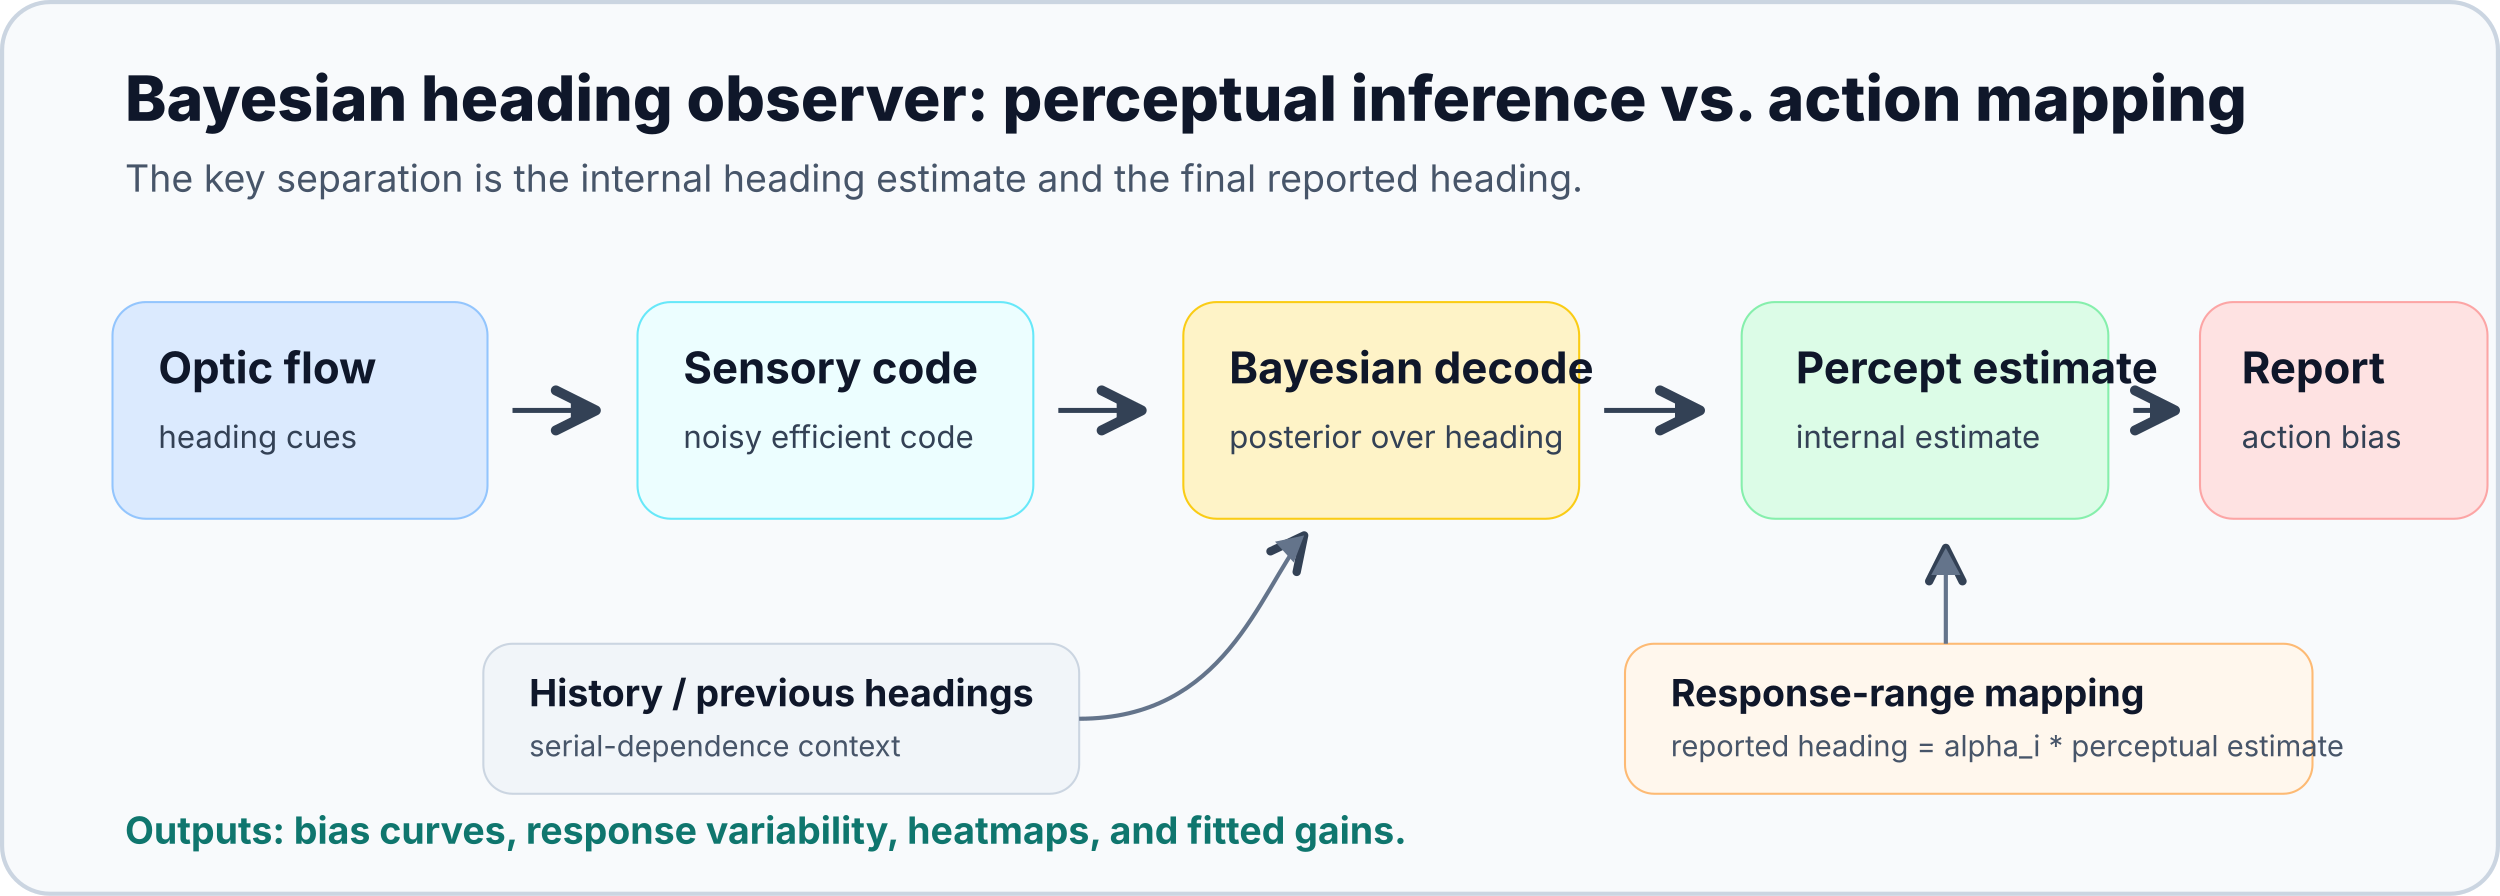
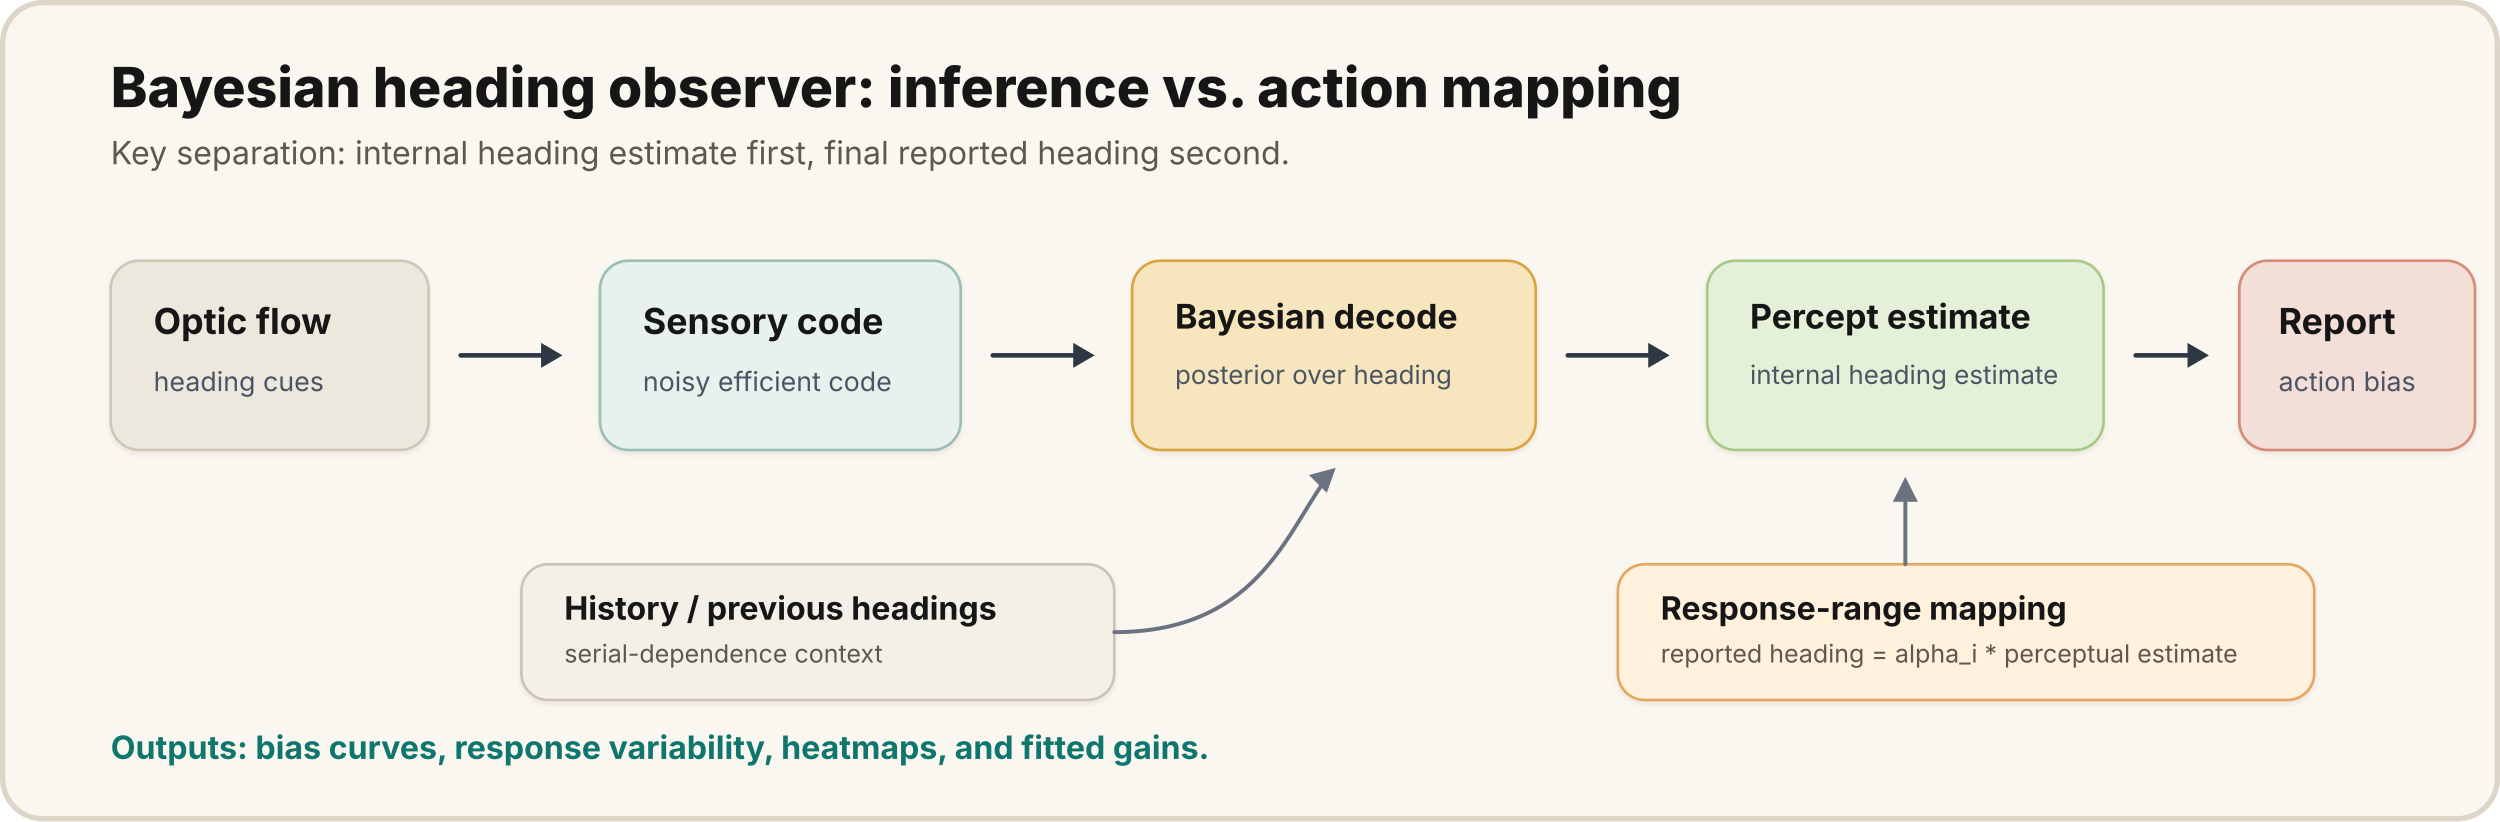
- <svg xmlns="http://www.w3.org/2000/svg" width="1200" height="430" viewBox="0 0 1200 430" fill="none" role="img" aria-labelledby="title desc">
-   <rect width="1200" height="430" rx="24" fill="#f8fafc" />
-   <rect x="1" y="1" width="1198" height="428" rx="23" stroke="#cbd5e1" stroke-width="2" />
+ <svg xmlns="http://www.w3.org/2000/svg" width="1400" height="460" viewBox="0 0 1400 460" fill="none" role="img" aria-labelledby="title desc">
+   <rect width="1400" height="460" rx="24" fill="#FAF7F0" />
+   <rect x="1.5" y="1.5" width="1397" height="457" rx="22.5" stroke="#DDD5C8" stroke-width="3" />
  <defs>
-     <marker id="arrow" markerWidth="12" markerHeight="12" refX="10" refY="6" orient="auto">
-       <path d="M2 2 L10 6 L2 10" stroke="#334155" stroke-width="2" fill="none" stroke-linecap="round" stroke-linejoin="round" />
-     </marker>
+     <filter id="softShadow" x="-8%" y="-12%" width="116%" height="130%">
+       <feDropShadow dx="0" dy="1.5" stdDeviation="1.6" flood-color="#3A2D1F" flood-opacity="0.08" />
+     </filter>
  </defs>
  <g font-family="Inter, ui-sans-serif, system-ui, -apple-system, Segoe UI, sans-serif">
-     <text x="60" y="58" fill="#0f172a" font-size="30" font-weight="760">Bayesian heading observer: perceptual inference vs. action mapping</text>
-     <text x="60" y="92" fill="#475569" font-size="18">The key separation is the internal heading estimate and the final reported heading.</text>
-     <g>
-       <rect x="54" y="145" width="180" height="104" rx="16" fill="#dbeafe" stroke="#93c5fd" />
-       <text x="76" y="184" fill="#0f172a" font-size="21" font-weight="720">Optic flow</text>
-       <text x="76" y="215" fill="#334155" font-size="15">heading cues</text>
+     <text x="62" y="60" fill="#161616" font-size="31" font-weight="760">Bayesian heading observer: inference vs. action mapping</text>
+     <text x="62" y="92" fill="#5F574D" font-size="18">Key separation: internal heading estimate first, final reported heading second.</text>
+     <g filter="url(#softShadow)">
+       <rect x="62" y="146" width="178" height="106" rx="16" fill="#ECE8DD" stroke="#CFC6B8" stroke-width="1.5" />
+       <text x="86" y="187" fill="#171717" font-size="20" font-weight="720">Optic flow</text>
+       <text x="86" y="219" fill="#4B5563" font-size="15">heading cues</text>
    </g>
-     <path d="M246 197 H286" stroke="#334155" stroke-width="2.4" marker-end="url(#arrow)" />
-     <polygon points="286,197 274,190 274,204" fill="#334155" />
-     <g>
-       <rect x="306" y="145" width="190" height="104" rx="16" fill="#ecfeff" stroke="#67e8f9" />
-       <text x="328" y="184" fill="#0f172a" font-size="21" font-weight="720">Sensory code</text>
-       <text x="328" y="215" fill="#334155" font-size="15">noisy efficient code</text>
+     <path d="M258 199 H305" stroke="#2F3744" stroke-width="2.6" stroke-linecap="round" />
+     <polygon points="315,199 303,192 303,206" fill="#2F3744" />
+     <g filter="url(#softShadow)">
+       <rect x="336" y="146" width="202" height="106" rx="16" fill="#E7F1EE" stroke="#9DBEB4" stroke-width="1.5" />
+       <text x="360" y="187" fill="#171717" font-size="20" font-weight="720">Sensory code</text>
+       <text x="360" y="219" fill="#4B5563" font-size="15">noisy efficient code</text>
    </g>
-     <path d="M508 197 H548" stroke="#334155" stroke-width="2.4" marker-end="url(#arrow)" />
-     <polygon points="548,197 536,190 536,204" fill="#334155" />
-     <g>
-       <rect x="568" y="145" width="190" height="104" rx="16" fill="#fef3c7" stroke="#facc15" />
-       <text x="590" y="184" fill="#0f172a" font-size="21" font-weight="720">Bayesian decode</text>
-       <text x="590" y="215" fill="#334155" font-size="15">posterior over heading</text>
+     <path d="M556 199 H603" stroke="#2F3744" stroke-width="2.6" stroke-linecap="round" />
+     <polygon points="613,199 601,192 601,206" fill="#2F3744" />
+     <g filter="url(#softShadow)">
+       <rect x="634" y="146" width="226" height="106" rx="16" fill="#F7E6BD" stroke="#D9A441" stroke-width="1.5" />
+       <text x="658" y="184" fill="#171717" font-size="19" font-weight="720">Bayesian decode</text>
+       <text x="658" y="215" fill="#4B5563" font-size="14.5">posterior over heading</text>
    </g>
-     <path d="M770 197 H816" stroke="#334155" stroke-width="2.4" marker-end="url(#arrow)" />
-     <polygon points="816,197 804,190 804,204" fill="#334155" />
-     <g>
-       <rect x="836" y="145" width="176" height="104" rx="16" fill="#dcfce7" stroke="#86efac" />
-       <text x="862" y="184" fill="#0f172a" font-size="21" font-weight="720">Percept estimate</text>
-       <text x="862" y="215" fill="#334155" font-size="15">internal estimate</text>
+     <path d="M878 199 H925" stroke="#2F3744" stroke-width="2.6" stroke-linecap="round" />
+     <polygon points="935,199 923,192 923,206" fill="#2F3744" />
+     <g filter="url(#softShadow)">
+       <rect x="956" y="146" width="222" height="106" rx="16" fill="#E4F0D8" stroke="#A8C985" stroke-width="1.5" />
+       <text x="980" y="184" fill="#171717" font-size="19" font-weight="720">Percept estimate</text>
+       <text x="980" y="215" fill="#4B5563" font-size="14.5">internal heading estimate</text>
    </g>
-     <path d="M1024 197 H1044" stroke="#334155" stroke-width="2.4" marker-end="url(#arrow)" />
-     <polygon points="1044,197 1032,190 1032,204" fill="#334155" />
-     <g>
-       <rect x="1056" y="145" width="138" height="104" rx="16" fill="#fee2e2" stroke="#fca5a5" />
-       <text x="1076" y="184" fill="#0f172a" font-size="21" font-weight="720">Report</text>
-       <text x="1076" y="215" fill="#334155" font-size="15">action bias</text>
+     <path d="M1196 199 H1227" stroke="#2F3744" stroke-width="2.6" stroke-linecap="round" />
+     <polygon points="1237,199 1225,192 1225,206" fill="#2F3744" />
+     <g filter="url(#softShadow)">
+       <rect x="1254" y="146" width="132" height="106" rx="16" fill="#F3DED8" stroke="#D58B78" stroke-width="1.5" />
+       <text x="1276" y="187" fill="#171717" font-size="20" font-weight="720">Report</text>
+       <text x="1276" y="219" fill="#4B5563" font-size="15">action bias</text>
    </g>
-     <g>
-       <rect x="232" y="309" width="286" height="72" rx="14" fill="#f1f5f9" stroke="#cbd5e1" />
-       <text x="254" y="339" fill="#0f172a" font-size="18" font-weight="720">History / previous headings</text>
-       <text x="254" y="363" fill="#475569" font-size="14">serial-dependence context</text>
+     <g filter="url(#softShadow)">
+       <rect x="292" y="316" width="332" height="76" rx="15" fill="#F3F0E8" stroke="#CCC3B5" stroke-width="1.5" />
+       <text x="316" y="347" fill="#171717" font-size="18" font-weight="720">History / previous headings</text>
+       <text x="316" y="371" fill="#5F574D" font-size="14">serial-dependence context</text>
    </g>
-     <path d="M518 345 C588 345 604 285 626 257" stroke="#64748b" stroke-width="2" fill="none" marker-end="url(#arrow)" />
-     <polygon points="626,257 612,260 621,270" fill="#64748b" />
-     <g>
-       <rect x="780" y="309" width="330" height="72" rx="14" fill="#fff7ed" stroke="#fdba74" />
-       <text x="802" y="339" fill="#0f172a" font-size="18" font-weight="720">Response-range mapping</text>
-       <text x="802" y="363" fill="#475569" font-size="14">reported heading = alpha_i * perceptual estimate</text>
+     <path d="M624 354 C708 354 722 292 746 264" stroke="#6B7280" stroke-width="2.2" fill="none" stroke-linecap="round" />
+     <polygon points="748,262 733,266 743,276" fill="#6B7280" />
+     <g filter="url(#softShadow)">
+       <rect x="906" y="316" width="390" height="76" rx="15" fill="#FFF1DC" stroke="#E5A661" stroke-width="1.5" />
+       <text x="930" y="347" fill="#171717" font-size="18" font-weight="720">Response-range mapping</text>
+       <text x="930" y="371" fill="#5F574D" font-size="14">reported heading = alpha_i * perceptual estimate</text>
    </g>
-     <path d="M934 309 V263" stroke="#64748b" stroke-width="2" fill="none" marker-end="url(#arrow)" />
-     <polygon points="934,263 927,276 941,276" fill="#64748b" />
-     <text x="60" y="405" fill="#0f766e" font-size="18" font-weight="700">Outputs: bias curves, response variability, heatmaps, and fitted gains.</text>
+     <path d="M1067 316 V278" stroke="#6B7280" stroke-width="2.2" fill="none" stroke-linecap="round" />
+     <polygon points="1067,267 1060,281 1074,281" fill="#6B7280" />
+     <text x="62" y="425" fill="#0F766E" font-size="18" font-weight="730">Outputs: bias curves, response variability, heatmaps, and fitted gains.</text>
  </g>
</svg>
